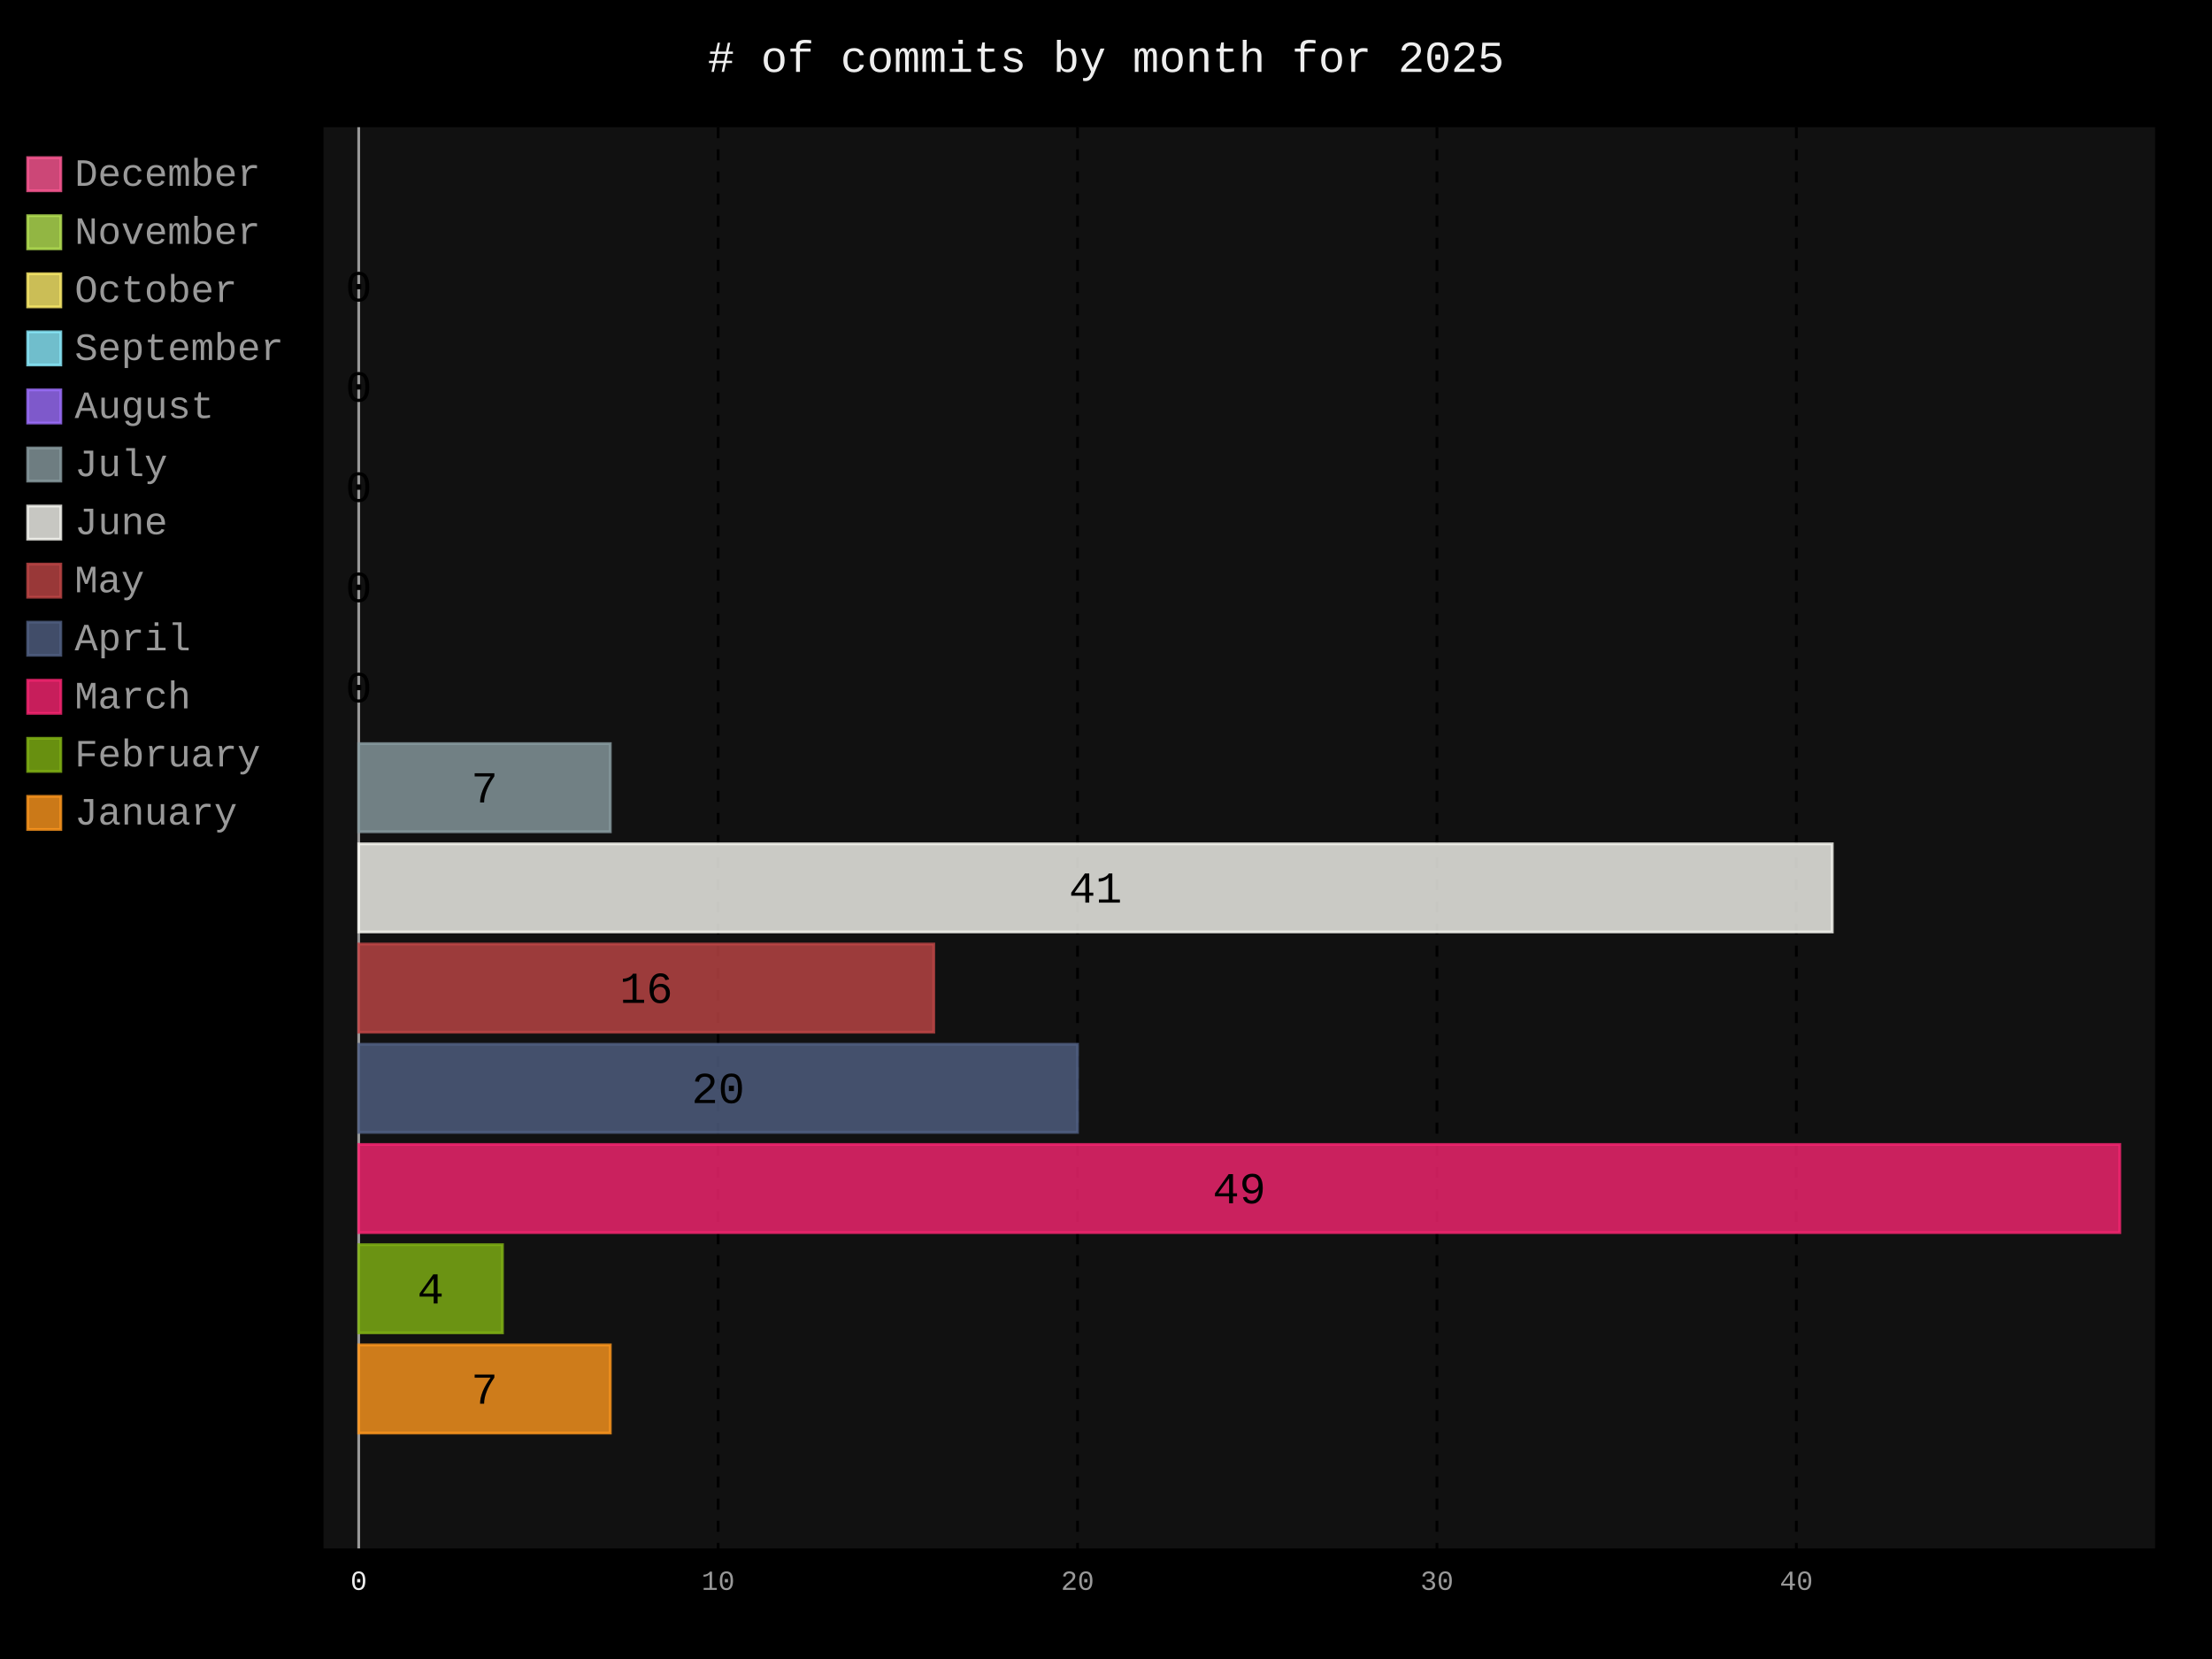
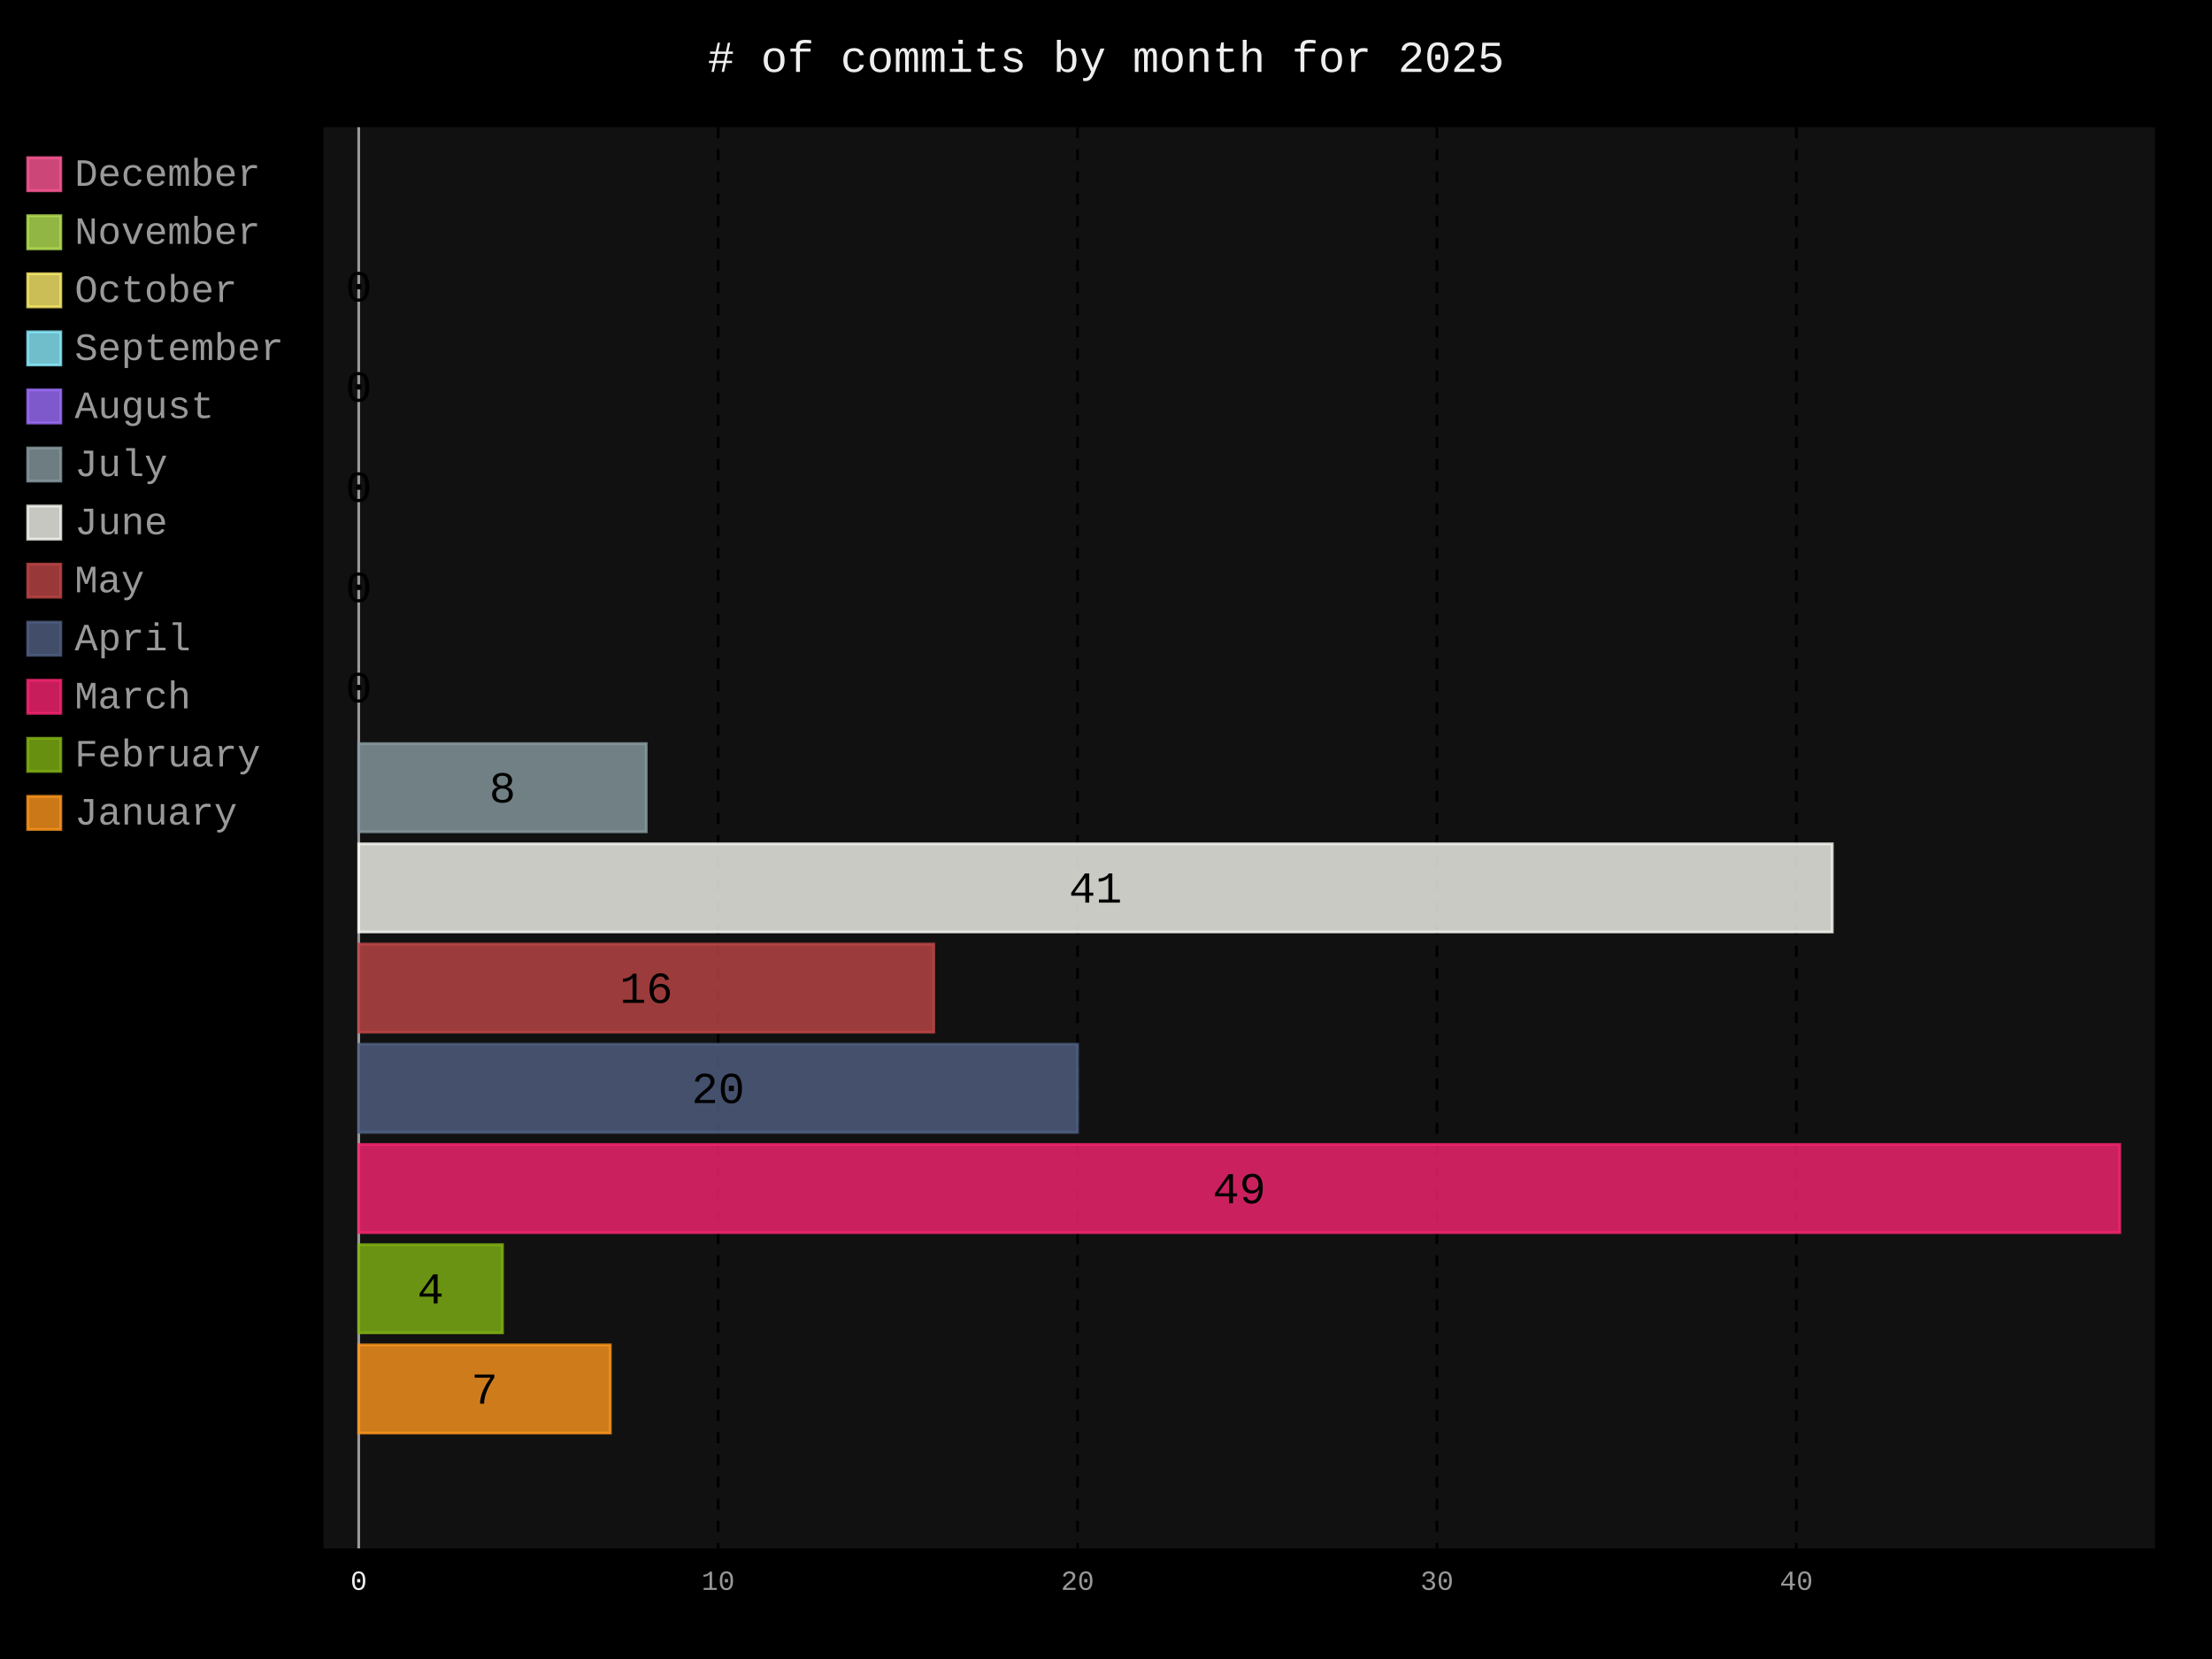
- <svg xmlns="http://www.w3.org/2000/svg" id="chart-663ce9c0-fa0c-4423-8aff-9d7ed2924ef4" class="pygal-chart" viewBox="0 0 800 600">
+ <svg xmlns="http://www.w3.org/2000/svg" id="chart-b98be963-0f1e-46ea-8d11-60fcb4bfb41e" class="pygal-chart" viewBox="0 0 800 600">
  <defs>
-     <style type="text/css">#chart-663ce9c0-fa0c-4423-8aff-9d7ed2924ef4{-webkit-user-select:none;-webkit-font-smoothing:antialiased;font-family:Consolas,"Liberation Mono",Menlo,Courier,monospace}#chart-663ce9c0-fa0c-4423-8aff-9d7ed2924ef4 .title{font-family:Consolas,"Liberation Mono",Menlo,Courier,monospace;font-size:16px}#chart-663ce9c0-fa0c-4423-8aff-9d7ed2924ef4 .legends .legend text{font-family:Consolas,"Liberation Mono",Menlo,Courier,monospace;font-size:14px}#chart-663ce9c0-fa0c-4423-8aff-9d7ed2924ef4 .axis text{font-family:Consolas,"Liberation Mono",Menlo,Courier,monospace;font-size:10px}#chart-663ce9c0-fa0c-4423-8aff-9d7ed2924ef4 .axis text.major{font-family:Consolas,"Liberation Mono",Menlo,Courier,monospace;font-size:10px}#chart-663ce9c0-fa0c-4423-8aff-9d7ed2924ef4 .text-overlay text.value{font-family:Consolas,"Liberation Mono",Menlo,Courier,monospace;font-size:16px}#chart-663ce9c0-fa0c-4423-8aff-9d7ed2924ef4 .text-overlay text.label{font-family:Consolas,"Liberation Mono",Menlo,Courier,monospace;font-size:10px}#chart-663ce9c0-fa0c-4423-8aff-9d7ed2924ef4 .tooltip{font-family:Consolas,"Liberation Mono",Menlo,Courier,monospace;font-size:14px}#chart-663ce9c0-fa0c-4423-8aff-9d7ed2924ef4 text.no_data{font-family:Consolas,"Liberation Mono",Menlo,Courier,monospace;font-size:64px}
- #chart-663ce9c0-fa0c-4423-8aff-9d7ed2924ef4{background-color:black}#chart-663ce9c0-fa0c-4423-8aff-9d7ed2924ef4 path,#chart-663ce9c0-fa0c-4423-8aff-9d7ed2924ef4 line,#chart-663ce9c0-fa0c-4423-8aff-9d7ed2924ef4 rect,#chart-663ce9c0-fa0c-4423-8aff-9d7ed2924ef4 circle{-webkit-transition:250ms;-moz-transition:250ms;transition:250ms}#chart-663ce9c0-fa0c-4423-8aff-9d7ed2924ef4 .graph &gt; .background{fill:black}#chart-663ce9c0-fa0c-4423-8aff-9d7ed2924ef4 .plot &gt; .background{fill:#111}#chart-663ce9c0-fa0c-4423-8aff-9d7ed2924ef4 .graph{fill:#999}#chart-663ce9c0-fa0c-4423-8aff-9d7ed2924ef4 text.no_data{fill:#eee}#chart-663ce9c0-fa0c-4423-8aff-9d7ed2924ef4 .title{fill:#eee}#chart-663ce9c0-fa0c-4423-8aff-9d7ed2924ef4 .legends .legend text{fill:#999}#chart-663ce9c0-fa0c-4423-8aff-9d7ed2924ef4 .legends .legend:hover text{fill:#eee}#chart-663ce9c0-fa0c-4423-8aff-9d7ed2924ef4 .axis .line{stroke:#eee}#chart-663ce9c0-fa0c-4423-8aff-9d7ed2924ef4 .axis .guide.line{stroke:#555}#chart-663ce9c0-fa0c-4423-8aff-9d7ed2924ef4 .axis .major.line{stroke:#999}#chart-663ce9c0-fa0c-4423-8aff-9d7ed2924ef4 .axis text.major{fill:#eee}#chart-663ce9c0-fa0c-4423-8aff-9d7ed2924ef4 .axis.y .guides:hover .guide.line,#chart-663ce9c0-fa0c-4423-8aff-9d7ed2924ef4 .line-graph .axis.x .guides:hover .guide.line,#chart-663ce9c0-fa0c-4423-8aff-9d7ed2924ef4 .stackedline-graph .axis.x .guides:hover .guide.line,#chart-663ce9c0-fa0c-4423-8aff-9d7ed2924ef4 .xy-graph .axis.x .guides:hover .guide.line{stroke:#eee}#chart-663ce9c0-fa0c-4423-8aff-9d7ed2924ef4 .axis .guides:hover text{fill:#eee}#chart-663ce9c0-fa0c-4423-8aff-9d7ed2924ef4 .reactive{fill-opacity:.8;stroke-opacity:.8;stroke-width:1}#chart-663ce9c0-fa0c-4423-8aff-9d7ed2924ef4 .ci{stroke:#999}#chart-663ce9c0-fa0c-4423-8aff-9d7ed2924ef4 .reactive.active,#chart-663ce9c0-fa0c-4423-8aff-9d7ed2924ef4 .active .reactive{fill-opacity:.4;stroke-opacity:.9;stroke-width:4}#chart-663ce9c0-fa0c-4423-8aff-9d7ed2924ef4 .ci .reactive.active{stroke-width:1.5}#chart-663ce9c0-fa0c-4423-8aff-9d7ed2924ef4 .series text{fill:#eee}#chart-663ce9c0-fa0c-4423-8aff-9d7ed2924ef4 .tooltip rect{fill:#111;stroke:#eee;-webkit-transition:opacity 250ms;-moz-transition:opacity 250ms;transition:opacity 250ms}#chart-663ce9c0-fa0c-4423-8aff-9d7ed2924ef4 .tooltip .label{fill:#999}#chart-663ce9c0-fa0c-4423-8aff-9d7ed2924ef4 .tooltip .label{fill:#999}#chart-663ce9c0-fa0c-4423-8aff-9d7ed2924ef4 .tooltip .legend{font-size:.8em;fill:#555}#chart-663ce9c0-fa0c-4423-8aff-9d7ed2924ef4 .tooltip .x_label{font-size:.6em;fill:#eee}#chart-663ce9c0-fa0c-4423-8aff-9d7ed2924ef4 .tooltip .xlink{font-size:.5em;text-decoration:underline}#chart-663ce9c0-fa0c-4423-8aff-9d7ed2924ef4 .tooltip .value{font-size:1.5em}#chart-663ce9c0-fa0c-4423-8aff-9d7ed2924ef4 .bound{font-size:.5em}#chart-663ce9c0-fa0c-4423-8aff-9d7ed2924ef4 .max-value{font-size:.75em;fill:#555}#chart-663ce9c0-fa0c-4423-8aff-9d7ed2924ef4 .map-element{fill:#111;stroke:#555 !important}#chart-663ce9c0-fa0c-4423-8aff-9d7ed2924ef4 .map-element .reactive{fill-opacity:inherit;stroke-opacity:inherit}#chart-663ce9c0-fa0c-4423-8aff-9d7ed2924ef4 .color-0,#chart-663ce9c0-fa0c-4423-8aff-9d7ed2924ef4 .color-0 a:visited{stroke:#ff5995;fill:#ff5995}#chart-663ce9c0-fa0c-4423-8aff-9d7ed2924ef4 .color-1,#chart-663ce9c0-fa0c-4423-8aff-9d7ed2924ef4 .color-1 a:visited{stroke:#b6e354;fill:#b6e354}#chart-663ce9c0-fa0c-4423-8aff-9d7ed2924ef4 .color-2,#chart-663ce9c0-fa0c-4423-8aff-9d7ed2924ef4 .color-2 a:visited{stroke:#feed6c;fill:#feed6c}#chart-663ce9c0-fa0c-4423-8aff-9d7ed2924ef4 .color-3,#chart-663ce9c0-fa0c-4423-8aff-9d7ed2924ef4 .color-3 a:visited{stroke:#8cedff;fill:#8cedff}#chart-663ce9c0-fa0c-4423-8aff-9d7ed2924ef4 .color-4,#chart-663ce9c0-fa0c-4423-8aff-9d7ed2924ef4 .color-4 a:visited{stroke:#9e6ffe;fill:#9e6ffe}#chart-663ce9c0-fa0c-4423-8aff-9d7ed2924ef4 .color-5,#chart-663ce9c0-fa0c-4423-8aff-9d7ed2924ef4 .color-5 a:visited{stroke:#899ca1;fill:#899ca1}#chart-663ce9c0-fa0c-4423-8aff-9d7ed2924ef4 .color-6,#chart-663ce9c0-fa0c-4423-8aff-9d7ed2924ef4 .color-6 a:visited{stroke:#f8f8f2;fill:#f8f8f2}#chart-663ce9c0-fa0c-4423-8aff-9d7ed2924ef4 .color-7,#chart-663ce9c0-fa0c-4423-8aff-9d7ed2924ef4 .color-7 a:visited{stroke:#bf4646;fill:#bf4646}#chart-663ce9c0-fa0c-4423-8aff-9d7ed2924ef4 .color-8,#chart-663ce9c0-fa0c-4423-8aff-9d7ed2924ef4 .color-8 a:visited{stroke:#516083;fill:#516083}#chart-663ce9c0-fa0c-4423-8aff-9d7ed2924ef4 .color-9,#chart-663ce9c0-fa0c-4423-8aff-9d7ed2924ef4 .color-9 a:visited{stroke:#f92672;fill:#f92672}#chart-663ce9c0-fa0c-4423-8aff-9d7ed2924ef4 .color-10,#chart-663ce9c0-fa0c-4423-8aff-9d7ed2924ef4 .color-10 a:visited{stroke:#82b414;fill:#82b414}#chart-663ce9c0-fa0c-4423-8aff-9d7ed2924ef4 .color-11,#chart-663ce9c0-fa0c-4423-8aff-9d7ed2924ef4 .color-11 a:visited{stroke:#fd971f;fill:#fd971f}#chart-663ce9c0-fa0c-4423-8aff-9d7ed2924ef4 .text-overlay .color-0 text{fill:black}#chart-663ce9c0-fa0c-4423-8aff-9d7ed2924ef4 .text-overlay .color-1 text{fill:black}#chart-663ce9c0-fa0c-4423-8aff-9d7ed2924ef4 .text-overlay .color-2 text{fill:black}#chart-663ce9c0-fa0c-4423-8aff-9d7ed2924ef4 .text-overlay .color-3 text{fill:black}#chart-663ce9c0-fa0c-4423-8aff-9d7ed2924ef4 .text-overlay .color-4 text{fill:black}#chart-663ce9c0-fa0c-4423-8aff-9d7ed2924ef4 .text-overlay .color-5 text{fill:black}#chart-663ce9c0-fa0c-4423-8aff-9d7ed2924ef4 .text-overlay .color-6 text{fill:black}#chart-663ce9c0-fa0c-4423-8aff-9d7ed2924ef4 .text-overlay .color-7 text{fill:black}#chart-663ce9c0-fa0c-4423-8aff-9d7ed2924ef4 .text-overlay .color-8 text{fill:black}#chart-663ce9c0-fa0c-4423-8aff-9d7ed2924ef4 .text-overlay .color-9 text{fill:black}#chart-663ce9c0-fa0c-4423-8aff-9d7ed2924ef4 .text-overlay .color-10 text{fill:black}#chart-663ce9c0-fa0c-4423-8aff-9d7ed2924ef4 .text-overlay .color-11 text{fill:black}
- #chart-663ce9c0-fa0c-4423-8aff-9d7ed2924ef4 text.no_data{text-anchor:middle}#chart-663ce9c0-fa0c-4423-8aff-9d7ed2924ef4 .guide.line{fill:none}#chart-663ce9c0-fa0c-4423-8aff-9d7ed2924ef4 .centered{text-anchor:middle}#chart-663ce9c0-fa0c-4423-8aff-9d7ed2924ef4 .title{text-anchor:middle}#chart-663ce9c0-fa0c-4423-8aff-9d7ed2924ef4 .legends .legend text{fill-opacity:1}#chart-663ce9c0-fa0c-4423-8aff-9d7ed2924ef4 .axis.x text{text-anchor:middle}#chart-663ce9c0-fa0c-4423-8aff-9d7ed2924ef4 .axis.x:not(.web) text[transform]{text-anchor:start}#chart-663ce9c0-fa0c-4423-8aff-9d7ed2924ef4 .axis.x:not(.web) text[transform].backwards{text-anchor:end}#chart-663ce9c0-fa0c-4423-8aff-9d7ed2924ef4 .axis.y text{text-anchor:end}#chart-663ce9c0-fa0c-4423-8aff-9d7ed2924ef4 .axis.y text[transform].backwards{text-anchor:start}#chart-663ce9c0-fa0c-4423-8aff-9d7ed2924ef4 .axis.y2 text{text-anchor:start}#chart-663ce9c0-fa0c-4423-8aff-9d7ed2924ef4 .axis.y2 text[transform].backwards{text-anchor:end}#chart-663ce9c0-fa0c-4423-8aff-9d7ed2924ef4 .axis .guide.line{stroke-dasharray:4,4;stroke:black}#chart-663ce9c0-fa0c-4423-8aff-9d7ed2924ef4 .axis .major.guide.line{stroke-dasharray:6,6;stroke:black}#chart-663ce9c0-fa0c-4423-8aff-9d7ed2924ef4 .horizontal .axis.y .guide.line,#chart-663ce9c0-fa0c-4423-8aff-9d7ed2924ef4 .horizontal .axis.y2 .guide.line,#chart-663ce9c0-fa0c-4423-8aff-9d7ed2924ef4 .vertical .axis.x .guide.line{opacity:0}#chart-663ce9c0-fa0c-4423-8aff-9d7ed2924ef4 .horizontal .axis.always_show .guide.line,#chart-663ce9c0-fa0c-4423-8aff-9d7ed2924ef4 .vertical .axis.always_show .guide.line{opacity:1 !important}#chart-663ce9c0-fa0c-4423-8aff-9d7ed2924ef4 .axis.y .guides:hover .guide.line,#chart-663ce9c0-fa0c-4423-8aff-9d7ed2924ef4 .axis.y2 .guides:hover .guide.line,#chart-663ce9c0-fa0c-4423-8aff-9d7ed2924ef4 .axis.x .guides:hover .guide.line{opacity:1}#chart-663ce9c0-fa0c-4423-8aff-9d7ed2924ef4 .axis .guides:hover text{opacity:1}#chart-663ce9c0-fa0c-4423-8aff-9d7ed2924ef4 .nofill{fill:none}#chart-663ce9c0-fa0c-4423-8aff-9d7ed2924ef4 .subtle-fill{fill-opacity:.2}#chart-663ce9c0-fa0c-4423-8aff-9d7ed2924ef4 .dot{stroke-width:1px;fill-opacity:1;stroke-opacity:1}#chart-663ce9c0-fa0c-4423-8aff-9d7ed2924ef4 .dot.active{stroke-width:5px}#chart-663ce9c0-fa0c-4423-8aff-9d7ed2924ef4 .dot.negative{fill:transparent}#chart-663ce9c0-fa0c-4423-8aff-9d7ed2924ef4 text,#chart-663ce9c0-fa0c-4423-8aff-9d7ed2924ef4 tspan{stroke:none !important}#chart-663ce9c0-fa0c-4423-8aff-9d7ed2924ef4 .series text.active{opacity:1}#chart-663ce9c0-fa0c-4423-8aff-9d7ed2924ef4 .tooltip rect{fill-opacity:.95;stroke-width:.5}#chart-663ce9c0-fa0c-4423-8aff-9d7ed2924ef4 .tooltip text{fill-opacity:1}#chart-663ce9c0-fa0c-4423-8aff-9d7ed2924ef4 .showable{visibility:hidden}#chart-663ce9c0-fa0c-4423-8aff-9d7ed2924ef4 .showable.shown{visibility:visible}#chart-663ce9c0-fa0c-4423-8aff-9d7ed2924ef4 .gauge-background{fill:rgba(229,229,229,1);stroke:none}#chart-663ce9c0-fa0c-4423-8aff-9d7ed2924ef4 .bg-lines{stroke:black;stroke-width:2px}</style>
+     <style type="text/css">#chart-b98be963-0f1e-46ea-8d11-60fcb4bfb41e{-webkit-user-select:none;-webkit-font-smoothing:antialiased;font-family:Consolas,"Liberation Mono",Menlo,Courier,monospace}#chart-b98be963-0f1e-46ea-8d11-60fcb4bfb41e .title{font-family:Consolas,"Liberation Mono",Menlo,Courier,monospace;font-size:16px}#chart-b98be963-0f1e-46ea-8d11-60fcb4bfb41e .legends .legend text{font-family:Consolas,"Liberation Mono",Menlo,Courier,monospace;font-size:14px}#chart-b98be963-0f1e-46ea-8d11-60fcb4bfb41e .axis text{font-family:Consolas,"Liberation Mono",Menlo,Courier,monospace;font-size:10px}#chart-b98be963-0f1e-46ea-8d11-60fcb4bfb41e .axis text.major{font-family:Consolas,"Liberation Mono",Menlo,Courier,monospace;font-size:10px}#chart-b98be963-0f1e-46ea-8d11-60fcb4bfb41e .text-overlay text.value{font-family:Consolas,"Liberation Mono",Menlo,Courier,monospace;font-size:16px}#chart-b98be963-0f1e-46ea-8d11-60fcb4bfb41e .text-overlay text.label{font-family:Consolas,"Liberation Mono",Menlo,Courier,monospace;font-size:10px}#chart-b98be963-0f1e-46ea-8d11-60fcb4bfb41e .tooltip{font-family:Consolas,"Liberation Mono",Menlo,Courier,monospace;font-size:14px}#chart-b98be963-0f1e-46ea-8d11-60fcb4bfb41e text.no_data{font-family:Consolas,"Liberation Mono",Menlo,Courier,monospace;font-size:64px}
+ #chart-b98be963-0f1e-46ea-8d11-60fcb4bfb41e{background-color:black}#chart-b98be963-0f1e-46ea-8d11-60fcb4bfb41e path,#chart-b98be963-0f1e-46ea-8d11-60fcb4bfb41e line,#chart-b98be963-0f1e-46ea-8d11-60fcb4bfb41e rect,#chart-b98be963-0f1e-46ea-8d11-60fcb4bfb41e circle{-webkit-transition:250ms;-moz-transition:250ms;transition:250ms}#chart-b98be963-0f1e-46ea-8d11-60fcb4bfb41e .graph &gt; .background{fill:black}#chart-b98be963-0f1e-46ea-8d11-60fcb4bfb41e .plot &gt; .background{fill:#111}#chart-b98be963-0f1e-46ea-8d11-60fcb4bfb41e .graph{fill:#999}#chart-b98be963-0f1e-46ea-8d11-60fcb4bfb41e text.no_data{fill:#eee}#chart-b98be963-0f1e-46ea-8d11-60fcb4bfb41e .title{fill:#eee}#chart-b98be963-0f1e-46ea-8d11-60fcb4bfb41e .legends .legend text{fill:#999}#chart-b98be963-0f1e-46ea-8d11-60fcb4bfb41e .legends .legend:hover text{fill:#eee}#chart-b98be963-0f1e-46ea-8d11-60fcb4bfb41e .axis .line{stroke:#eee}#chart-b98be963-0f1e-46ea-8d11-60fcb4bfb41e .axis .guide.line{stroke:#555}#chart-b98be963-0f1e-46ea-8d11-60fcb4bfb41e .axis .major.line{stroke:#999}#chart-b98be963-0f1e-46ea-8d11-60fcb4bfb41e .axis text.major{fill:#eee}#chart-b98be963-0f1e-46ea-8d11-60fcb4bfb41e .axis.y .guides:hover .guide.line,#chart-b98be963-0f1e-46ea-8d11-60fcb4bfb41e .line-graph .axis.x .guides:hover .guide.line,#chart-b98be963-0f1e-46ea-8d11-60fcb4bfb41e .stackedline-graph .axis.x .guides:hover .guide.line,#chart-b98be963-0f1e-46ea-8d11-60fcb4bfb41e .xy-graph .axis.x .guides:hover .guide.line{stroke:#eee}#chart-b98be963-0f1e-46ea-8d11-60fcb4bfb41e .axis .guides:hover text{fill:#eee}#chart-b98be963-0f1e-46ea-8d11-60fcb4bfb41e .reactive{fill-opacity:.8;stroke-opacity:.8;stroke-width:1}#chart-b98be963-0f1e-46ea-8d11-60fcb4bfb41e .ci{stroke:#999}#chart-b98be963-0f1e-46ea-8d11-60fcb4bfb41e .reactive.active,#chart-b98be963-0f1e-46ea-8d11-60fcb4bfb41e .active .reactive{fill-opacity:.4;stroke-opacity:.9;stroke-width:4}#chart-b98be963-0f1e-46ea-8d11-60fcb4bfb41e .ci .reactive.active{stroke-width:1.5}#chart-b98be963-0f1e-46ea-8d11-60fcb4bfb41e .series text{fill:#eee}#chart-b98be963-0f1e-46ea-8d11-60fcb4bfb41e .tooltip rect{fill:#111;stroke:#eee;-webkit-transition:opacity 250ms;-moz-transition:opacity 250ms;transition:opacity 250ms}#chart-b98be963-0f1e-46ea-8d11-60fcb4bfb41e .tooltip .label{fill:#999}#chart-b98be963-0f1e-46ea-8d11-60fcb4bfb41e .tooltip .label{fill:#999}#chart-b98be963-0f1e-46ea-8d11-60fcb4bfb41e .tooltip .legend{font-size:.8em;fill:#555}#chart-b98be963-0f1e-46ea-8d11-60fcb4bfb41e .tooltip .x_label{font-size:.6em;fill:#eee}#chart-b98be963-0f1e-46ea-8d11-60fcb4bfb41e .tooltip .xlink{font-size:.5em;text-decoration:underline}#chart-b98be963-0f1e-46ea-8d11-60fcb4bfb41e .tooltip .value{font-size:1.5em}#chart-b98be963-0f1e-46ea-8d11-60fcb4bfb41e .bound{font-size:.5em}#chart-b98be963-0f1e-46ea-8d11-60fcb4bfb41e .max-value{font-size:.75em;fill:#555}#chart-b98be963-0f1e-46ea-8d11-60fcb4bfb41e .map-element{fill:#111;stroke:#555 !important}#chart-b98be963-0f1e-46ea-8d11-60fcb4bfb41e .map-element .reactive{fill-opacity:inherit;stroke-opacity:inherit}#chart-b98be963-0f1e-46ea-8d11-60fcb4bfb41e .color-0,#chart-b98be963-0f1e-46ea-8d11-60fcb4bfb41e .color-0 a:visited{stroke:#ff5995;fill:#ff5995}#chart-b98be963-0f1e-46ea-8d11-60fcb4bfb41e .color-1,#chart-b98be963-0f1e-46ea-8d11-60fcb4bfb41e .color-1 a:visited{stroke:#b6e354;fill:#b6e354}#chart-b98be963-0f1e-46ea-8d11-60fcb4bfb41e .color-2,#chart-b98be963-0f1e-46ea-8d11-60fcb4bfb41e .color-2 a:visited{stroke:#feed6c;fill:#feed6c}#chart-b98be963-0f1e-46ea-8d11-60fcb4bfb41e .color-3,#chart-b98be963-0f1e-46ea-8d11-60fcb4bfb41e .color-3 a:visited{stroke:#8cedff;fill:#8cedff}#chart-b98be963-0f1e-46ea-8d11-60fcb4bfb41e .color-4,#chart-b98be963-0f1e-46ea-8d11-60fcb4bfb41e .color-4 a:visited{stroke:#9e6ffe;fill:#9e6ffe}#chart-b98be963-0f1e-46ea-8d11-60fcb4bfb41e .color-5,#chart-b98be963-0f1e-46ea-8d11-60fcb4bfb41e .color-5 a:visited{stroke:#899ca1;fill:#899ca1}#chart-b98be963-0f1e-46ea-8d11-60fcb4bfb41e .color-6,#chart-b98be963-0f1e-46ea-8d11-60fcb4bfb41e .color-6 a:visited{stroke:#f8f8f2;fill:#f8f8f2}#chart-b98be963-0f1e-46ea-8d11-60fcb4bfb41e .color-7,#chart-b98be963-0f1e-46ea-8d11-60fcb4bfb41e .color-7 a:visited{stroke:#bf4646;fill:#bf4646}#chart-b98be963-0f1e-46ea-8d11-60fcb4bfb41e .color-8,#chart-b98be963-0f1e-46ea-8d11-60fcb4bfb41e .color-8 a:visited{stroke:#516083;fill:#516083}#chart-b98be963-0f1e-46ea-8d11-60fcb4bfb41e .color-9,#chart-b98be963-0f1e-46ea-8d11-60fcb4bfb41e .color-9 a:visited{stroke:#f92672;fill:#f92672}#chart-b98be963-0f1e-46ea-8d11-60fcb4bfb41e .color-10,#chart-b98be963-0f1e-46ea-8d11-60fcb4bfb41e .color-10 a:visited{stroke:#82b414;fill:#82b414}#chart-b98be963-0f1e-46ea-8d11-60fcb4bfb41e .color-11,#chart-b98be963-0f1e-46ea-8d11-60fcb4bfb41e .color-11 a:visited{stroke:#fd971f;fill:#fd971f}#chart-b98be963-0f1e-46ea-8d11-60fcb4bfb41e .text-overlay .color-0 text{fill:black}#chart-b98be963-0f1e-46ea-8d11-60fcb4bfb41e .text-overlay .color-1 text{fill:black}#chart-b98be963-0f1e-46ea-8d11-60fcb4bfb41e .text-overlay .color-2 text{fill:black}#chart-b98be963-0f1e-46ea-8d11-60fcb4bfb41e .text-overlay .color-3 text{fill:black}#chart-b98be963-0f1e-46ea-8d11-60fcb4bfb41e .text-overlay .color-4 text{fill:black}#chart-b98be963-0f1e-46ea-8d11-60fcb4bfb41e .text-overlay .color-5 text{fill:black}#chart-b98be963-0f1e-46ea-8d11-60fcb4bfb41e .text-overlay .color-6 text{fill:black}#chart-b98be963-0f1e-46ea-8d11-60fcb4bfb41e .text-overlay .color-7 text{fill:black}#chart-b98be963-0f1e-46ea-8d11-60fcb4bfb41e .text-overlay .color-8 text{fill:black}#chart-b98be963-0f1e-46ea-8d11-60fcb4bfb41e .text-overlay .color-9 text{fill:black}#chart-b98be963-0f1e-46ea-8d11-60fcb4bfb41e .text-overlay .color-10 text{fill:black}#chart-b98be963-0f1e-46ea-8d11-60fcb4bfb41e .text-overlay .color-11 text{fill:black}
+ #chart-b98be963-0f1e-46ea-8d11-60fcb4bfb41e text.no_data{text-anchor:middle}#chart-b98be963-0f1e-46ea-8d11-60fcb4bfb41e .guide.line{fill:none}#chart-b98be963-0f1e-46ea-8d11-60fcb4bfb41e .centered{text-anchor:middle}#chart-b98be963-0f1e-46ea-8d11-60fcb4bfb41e .title{text-anchor:middle}#chart-b98be963-0f1e-46ea-8d11-60fcb4bfb41e .legends .legend text{fill-opacity:1}#chart-b98be963-0f1e-46ea-8d11-60fcb4bfb41e .axis.x text{text-anchor:middle}#chart-b98be963-0f1e-46ea-8d11-60fcb4bfb41e .axis.x:not(.web) text[transform]{text-anchor:start}#chart-b98be963-0f1e-46ea-8d11-60fcb4bfb41e .axis.x:not(.web) text[transform].backwards{text-anchor:end}#chart-b98be963-0f1e-46ea-8d11-60fcb4bfb41e .axis.y text{text-anchor:end}#chart-b98be963-0f1e-46ea-8d11-60fcb4bfb41e .axis.y text[transform].backwards{text-anchor:start}#chart-b98be963-0f1e-46ea-8d11-60fcb4bfb41e .axis.y2 text{text-anchor:start}#chart-b98be963-0f1e-46ea-8d11-60fcb4bfb41e .axis.y2 text[transform].backwards{text-anchor:end}#chart-b98be963-0f1e-46ea-8d11-60fcb4bfb41e .axis .guide.line{stroke-dasharray:4,4;stroke:black}#chart-b98be963-0f1e-46ea-8d11-60fcb4bfb41e .axis .major.guide.line{stroke-dasharray:6,6;stroke:black}#chart-b98be963-0f1e-46ea-8d11-60fcb4bfb41e .horizontal .axis.y .guide.line,#chart-b98be963-0f1e-46ea-8d11-60fcb4bfb41e .horizontal .axis.y2 .guide.line,#chart-b98be963-0f1e-46ea-8d11-60fcb4bfb41e .vertical .axis.x .guide.line{opacity:0}#chart-b98be963-0f1e-46ea-8d11-60fcb4bfb41e .horizontal .axis.always_show .guide.line,#chart-b98be963-0f1e-46ea-8d11-60fcb4bfb41e .vertical .axis.always_show .guide.line{opacity:1 !important}#chart-b98be963-0f1e-46ea-8d11-60fcb4bfb41e .axis.y .guides:hover .guide.line,#chart-b98be963-0f1e-46ea-8d11-60fcb4bfb41e .axis.y2 .guides:hover .guide.line,#chart-b98be963-0f1e-46ea-8d11-60fcb4bfb41e .axis.x .guides:hover .guide.line{opacity:1}#chart-b98be963-0f1e-46ea-8d11-60fcb4bfb41e .axis .guides:hover text{opacity:1}#chart-b98be963-0f1e-46ea-8d11-60fcb4bfb41e .nofill{fill:none}#chart-b98be963-0f1e-46ea-8d11-60fcb4bfb41e .subtle-fill{fill-opacity:.2}#chart-b98be963-0f1e-46ea-8d11-60fcb4bfb41e .dot{stroke-width:1px;fill-opacity:1;stroke-opacity:1}#chart-b98be963-0f1e-46ea-8d11-60fcb4bfb41e .dot.active{stroke-width:5px}#chart-b98be963-0f1e-46ea-8d11-60fcb4bfb41e .dot.negative{fill:transparent}#chart-b98be963-0f1e-46ea-8d11-60fcb4bfb41e text,#chart-b98be963-0f1e-46ea-8d11-60fcb4bfb41e tspan{stroke:none !important}#chart-b98be963-0f1e-46ea-8d11-60fcb4bfb41e .series text.active{opacity:1}#chart-b98be963-0f1e-46ea-8d11-60fcb4bfb41e .tooltip rect{fill-opacity:.95;stroke-width:.5}#chart-b98be963-0f1e-46ea-8d11-60fcb4bfb41e .tooltip text{fill-opacity:1}#chart-b98be963-0f1e-46ea-8d11-60fcb4bfb41e .showable{visibility:hidden}#chart-b98be963-0f1e-46ea-8d11-60fcb4bfb41e .showable.shown{visibility:visible}#chart-b98be963-0f1e-46ea-8d11-60fcb4bfb41e .gauge-background{fill:rgba(229,229,229,1);stroke:none}#chart-b98be963-0f1e-46ea-8d11-60fcb4bfb41e .bg-lines{stroke:black;stroke-width:2px}</style>
  </defs>
  <g class="graph horizontalbar-graph horizontal">
    <rect x="0" y="0" width="800" height="600" class="background" />
    <g transform="translate(117, 46)" class="plot">
      <rect x="0" y="0" width="662.4" height="514" class="background" />
      <g class="axis x always_show">
        <g class="guides">
          <path d="M12.738 0 v514" class="axis major line" />
          <text x="12.738" y="529.0" class="major">0</text>
        </g>
        <g class="guides">
          <path d="M142.723 0 v514" class="guide line" />
          <text x="142.723" y="529.0" class="">10</text>
        </g>
        <g class="guides">
          <path d="M272.707 0 v514" class="guide line" />
          <text x="272.707" y="529.0" class="">20</text>
        </g>
        <g class="guides">
          <path d="M402.691 0 v514" class="guide line" />
          <text x="402.691" y="529.0" class="">30</text>
        </g>
        <g class="guides">
          <path d="M532.676 0 v514" class="guide line" />
          <text x="532.676" y="529.0" class="">40</text>
        </g>
      </g>
      <g class="series serie-11 color-11">
        <g class="bars">
          <g class="bar">
            <rect x="12.738" y="440.393" rx="0" ry="0" width="90.989" height="31.894" class="rect reactive tooltip-trigger" />
          </g>
        </g>
      </g>
      <g class="series serie-10 color-10">
        <g class="bars">
          <g class="bar">
            <rect x="12.738" y="404.149" rx="0" ry="0" width="51.994" height="31.894" class="rect reactive tooltip-trigger" />
          </g>
        </g>
      </g>
      <g class="series serie-9 color-9">
        <g class="bars">
          <g class="bar">
            <rect x="12.738" y="367.905" rx="0" ry="0" width="636.923" height="31.894" class="rect reactive tooltip-trigger" />
          </g>
        </g>
      </g>
      <g class="series serie-8 color-8">
        <g class="bars">
          <g class="bar">
            <rect x="12.738" y="331.662" rx="0" ry="0" width="259.969" height="31.894" class="rect reactive tooltip-trigger" />
          </g>
        </g>
      </g>
      <g class="series serie-7 color-7">
        <g class="bars">
          <g class="bar">
            <rect x="12.738" y="295.418" rx="0" ry="0" width="207.975" height="31.894" class="rect reactive tooltip-trigger" />
          </g>
        </g>
      </g>
      <g class="series serie-6 color-6">
        <g class="bars">
          <g class="bar">
            <rect x="12.738" y="259.175" rx="0" ry="0" width="532.936" height="31.894" class="rect reactive tooltip-trigger" />
          </g>
        </g>
      </g>
      <g class="series serie-5 color-5">
        <g class="bars">
          <g class="bar">
-             <rect x="12.738" y="222.931" rx="0" ry="0" width="90.989" height="31.894" class="rect reactive tooltip-trigger" />
+             <rect x="12.738" y="222.931" rx="0" ry="0" width="103.987" height="31.894" class="rect reactive tooltip-trigger" />
          </g>
        </g>
      </g>
      <g class="series serie-4 color-4">
        <g class="bars">
          <g class="bar">
            <rect x="12.738" y="186.687" rx="0" ry="0" height="31.894" class="rect reactive tooltip-trigger" />
          </g>
        </g>
      </g>
      <g class="series serie-3 color-3">
        <g class="bars">
          <g class="bar">
            <rect x="12.738" y="150.444" rx="0" ry="0" height="31.894" class="rect reactive tooltip-trigger" />
          </g>
        </g>
      </g>
      <g class="series serie-2 color-2">
        <g class="bars">
          <g class="bar">
            <rect x="12.738" y="114.2" rx="0" ry="0" height="31.894" class="rect reactive tooltip-trigger" />
          </g>
        </g>
      </g>
      <g class="series serie-1 color-1">
        <g class="bars">
          <g class="bar">
            <rect x="12.738" y="77.957" rx="0" ry="0" height="31.894" class="rect reactive tooltip-trigger" />
          </g>
        </g>
      </g>
      <g class="series serie-0 color-0">
        <g class="bars">
          <g class="bar">
            <rect x="12.738" y="41.713" rx="0" ry="0" height="31.894" class="rect reactive tooltip-trigger" />
          </g>
        </g>
      </g>
    </g>
    <g class="titles">
      <text x="400.0" y="26" class="title plot_title"># of commits by month for 2025</text>
    </g>
    <g transform="translate(117, 46)" class="plot overlay">
      <g class="series serie-11 color-11" />
      <g class="series serie-10 color-10" />
      <g class="series serie-9 color-9" />
      <g class="series serie-8 color-8" />
      <g class="series serie-7 color-7" />
      <g class="series serie-6 color-6" />
      <g class="series serie-5 color-5" />
      <g class="series serie-4 color-4" />
      <g class="series serie-3 color-3" />
      <g class="series serie-2 color-2" />
      <g class="series serie-1 color-1" />
      <g class="series serie-0 color-0" />
    </g>
    <g transform="translate(117, 46)" class="plot text-overlay">
      <g class="series serie-11 color-11">
        <text text-anchor="middle" x="58.233" y="461.673" class="value">7</text>
      </g>
      <g class="series serie-10 color-10">
        <text text-anchor="middle" x="38.735" y="425.429" class="value">4</text>
      </g>
      <g class="series serie-9 color-9">
        <text text-anchor="middle" x="331.2" y="389.186" class="value">49</text>
      </g>
      <g class="series serie-8 color-8">
        <text text-anchor="middle" x="142.723" y="352.942" class="value">20</text>
      </g>
      <g class="series serie-7 color-7">
        <text text-anchor="middle" x="116.726" y="316.699" class="value">16</text>
      </g>
      <g class="series serie-6 color-6">
        <text text-anchor="middle" x="279.206" y="280.455" class="value">41</text>
      </g>
      <g class="series serie-5 color-5">
-         <text text-anchor="middle" x="58.233" y="244.212" class="value">7</text>
+         <text text-anchor="middle" x="64.732" y="244.212" class="value">8</text>
      </g>
      <g class="series serie-4 color-4">
        <text text-anchor="middle" x="12.738" y="207.968" class="value">0</text>
      </g>
      <g class="series serie-3 color-3">
        <text text-anchor="middle" x="12.738" y="171.724" class="value">0</text>
      </g>
      <g class="series serie-2 color-2">
        <text text-anchor="middle" x="12.738" y="135.481" class="value">0</text>
      </g>
      <g class="series serie-1 color-1">
        <text text-anchor="middle" x="12.738" y="99.237" class="value">0</text>
      </g>
      <g class="series serie-0 color-0">
        <text text-anchor="middle" x="12.738" y="62.994" class="value">0</text>
      </g>
    </g>
    <g transform="translate(117, 46)" class="plot tooltip-overlay">
      <g transform="translate(0 0)" style="opacity: 0" class="tooltip">
        <rect rx="0" ry="0" width="0" height="0" class="tooltip-box" />
        <g class="text" />
      </g>
    </g>
    <g transform="translate(10, 56)" class="legends">
      <g id="activate-serie-0" class="legend reactive activate-serie">
        <rect x="0.0" y="1.0" width="12" height="12" class="color-0 reactive" />
        <text x="17.0" y="11.2">December</text>
      </g>
      <g id="activate-serie-1" class="legend reactive activate-serie">
        <rect x="0.0" y="22.0" width="12" height="12" class="color-1 reactive" />
        <text x="17.0" y="32.2">November</text>
      </g>
      <g id="activate-serie-2" class="legend reactive activate-serie">
        <rect x="0.0" y="43.0" width="12" height="12" class="color-2 reactive" />
        <text x="17.0" y="53.2">October</text>
      </g>
      <g id="activate-serie-3" class="legend reactive activate-serie">
        <rect x="0.0" y="64.0" width="12" height="12" class="color-3 reactive" />
        <text x="17.0" y="74.2">September</text>
      </g>
      <g id="activate-serie-4" class="legend reactive activate-serie">
        <rect x="0.0" y="85.0" width="12" height="12" class="color-4 reactive" />
        <text x="17.0" y="95.2">August</text>
      </g>
      <g id="activate-serie-5" class="legend reactive activate-serie">
        <rect x="0.0" y="106.0" width="12" height="12" class="color-5 reactive" />
        <text x="17.0" y="116.2">July</text>
      </g>
      <g id="activate-serie-6" class="legend reactive activate-serie">
        <rect x="0.0" y="127.0" width="12" height="12" class="color-6 reactive" />
        <text x="17.0" y="137.2">June</text>
      </g>
      <g id="activate-serie-7" class="legend reactive activate-serie">
        <rect x="0.0" y="148.0" width="12" height="12" class="color-7 reactive" />
        <text x="17.0" y="158.2">May</text>
      </g>
      <g id="activate-serie-8" class="legend reactive activate-serie">
        <rect x="0.0" y="169.0" width="12" height="12" class="color-8 reactive" />
        <text x="17.0" y="179.2">April</text>
      </g>
      <g id="activate-serie-9" class="legend reactive activate-serie">
        <rect x="0.0" y="190.0" width="12" height="12" class="color-9 reactive" />
        <text x="17.0" y="200.2">March</text>
      </g>
      <g id="activate-serie-10" class="legend reactive activate-serie">
        <rect x="0.0" y="211.0" width="12" height="12" class="color-10 reactive" />
        <text x="17.0" y="221.2">February</text>
      </g>
      <g id="activate-serie-11" class="legend reactive activate-serie">
        <rect x="0.0" y="232.0" width="12" height="12" class="color-11 reactive" />
        <text x="17.0" y="242.2">January</text>
      </g>
    </g>
    <g transform="translate(790, 56)" class="legends" />
  </g>
</svg>
